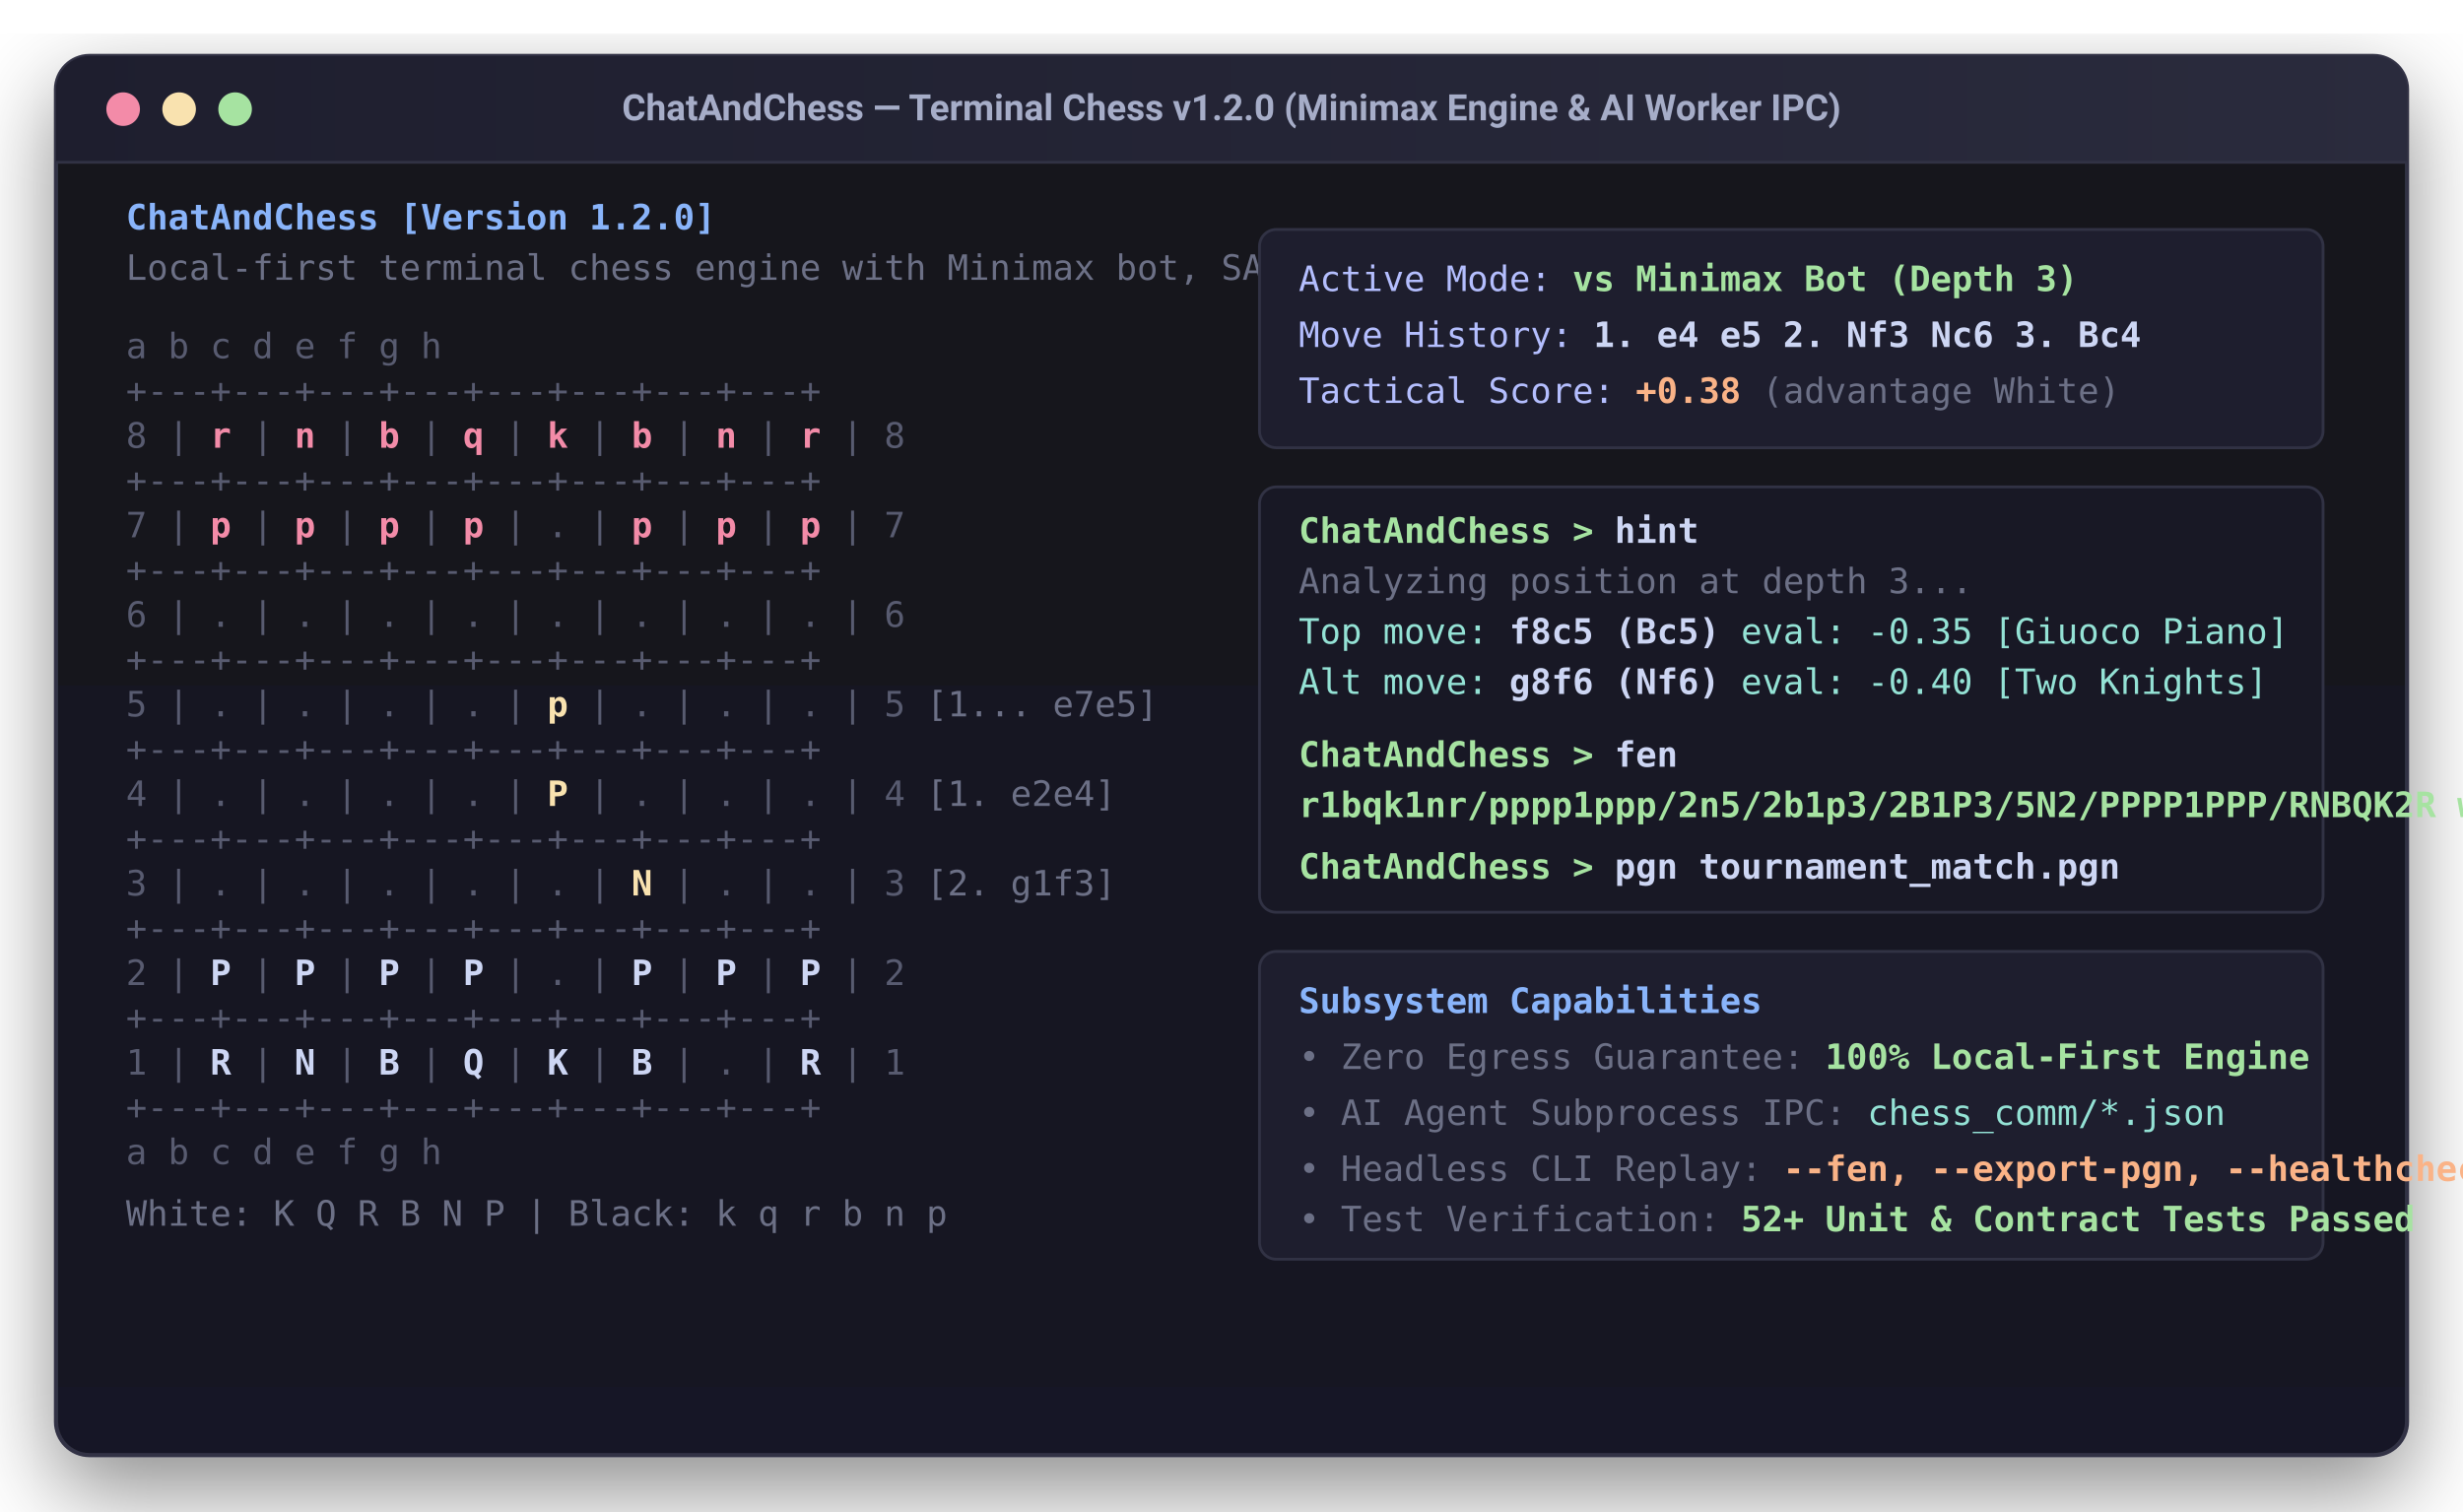
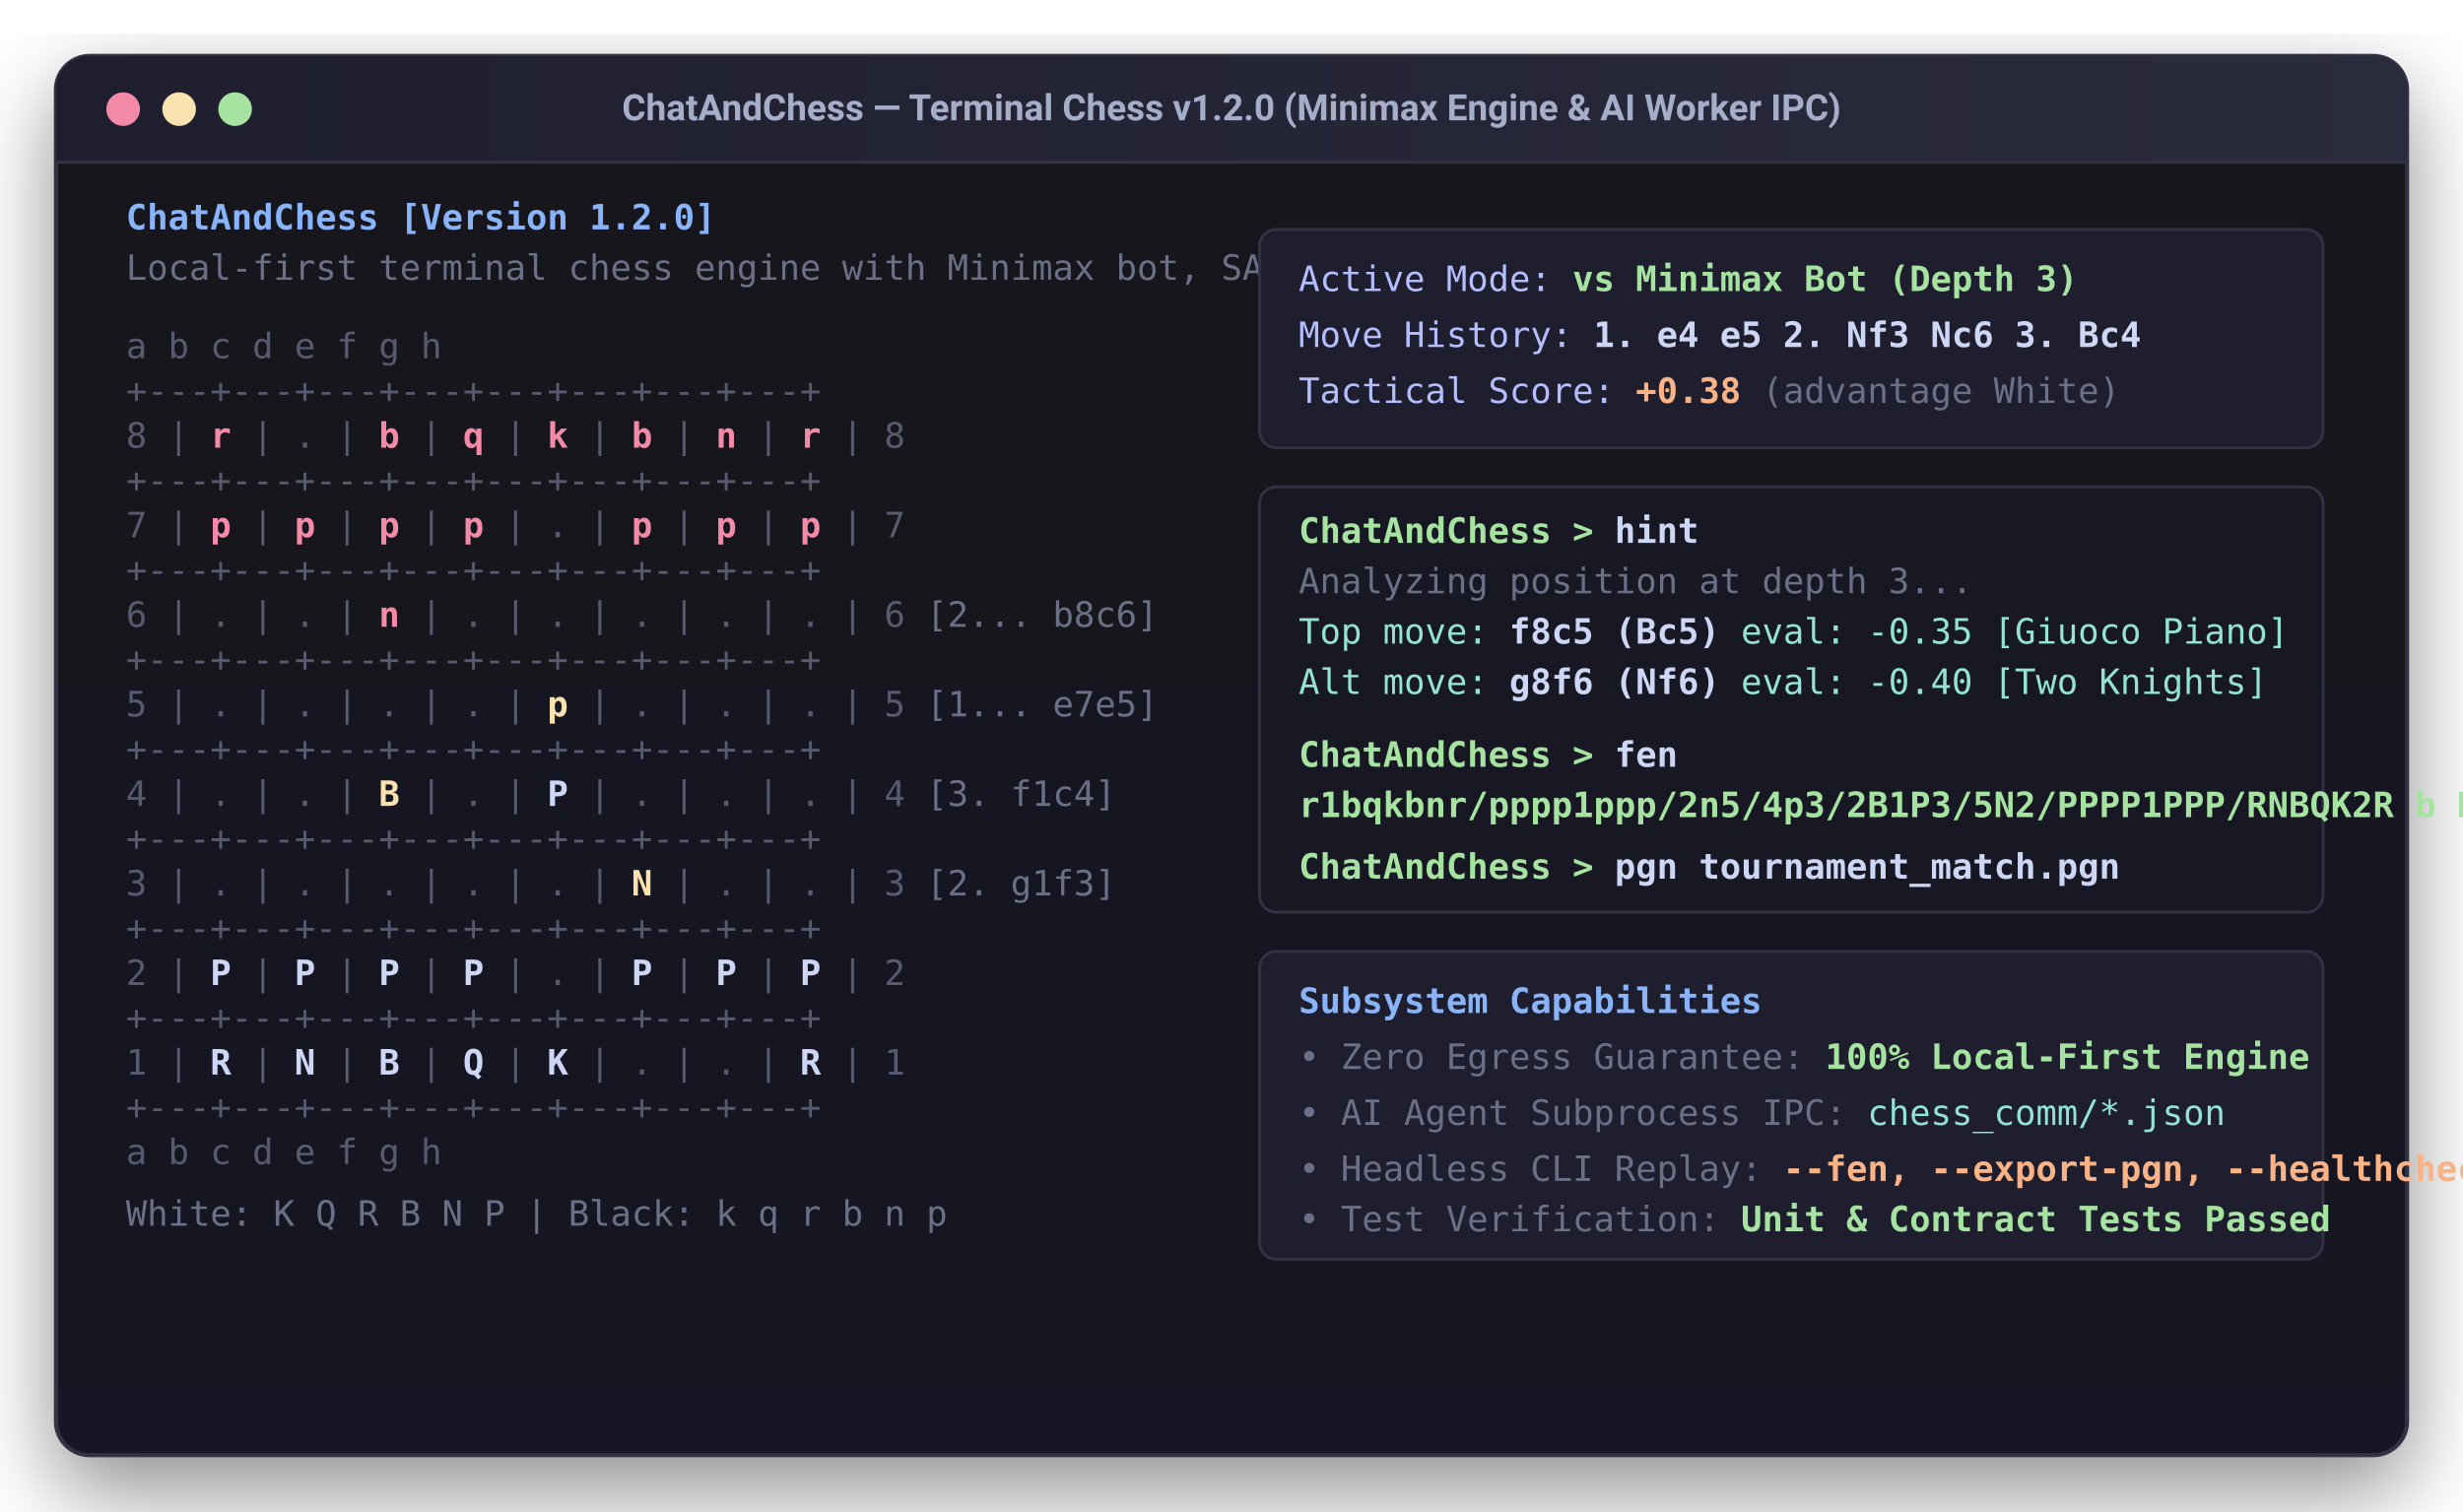
<svg xmlns="http://www.w3.org/2000/svg" viewBox="0 0 880 540" width="100%" height="100%">
  <defs>
    <filter id="shadow" x="-5%" y="-5%" width="110%" height="110%" filterUnits="userSpaceOnUse">
      <feDropShadow dx="0" dy="12" stdDeviation="16" flood-color="#000000" flood-opacity="0.45" />
    </filter>
    <linearGradient id="headerGrad" x1="0%" y1="0%" x2="100%" y2="0%">
      <stop offset="0%" stop-color="#1e1e2e" />
      <stop offset="100%" stop-color="#2a2b3d" />
    </linearGradient>
    <linearGradient id="bgGrad" x1="0%" y1="0%" x2="0%" y2="100%">
      <stop offset="0%" stop-color="#11111b" />
      <stop offset="100%" stop-color="#181825" />
    </linearGradient>
  </defs>
  <rect x="20" y="20" width="840" height="500" rx="12" fill="url(#bgGrad)" stroke="#313244" stroke-width="1.5" filter="url(#shadow)" />
  <path d="M 20,32 A 12,12 0 0,1 32,20 L 848,20 A 12,12 0 0,1 860,32 L 860,58 L 20,58 Z" fill="url(#headerGrad)" />
  <line x1="20" y1="58" x2="860" y2="58" stroke="#313244" stroke-width="1" />
  <circle cx="44" cy="39" r="6" fill="#f38ba8" />
  <circle cx="64" cy="39" r="6" fill="#f9e2af" />
  <circle cx="84" cy="39" r="6" fill="#a6e3a1" />
  <text x="440" y="43" fill="#a6adc8" font-family="-apple-system, BlinkMacSystemFont, 'Segoe UI', Roboto, Helvetica, Arial, sans-serif" font-size="13" font-weight="600" text-anchor="middle">ChatAndChess — Terminal Chess v1.2.0 (Minimax Engine &amp; AI Worker IPC)</text>
  <style>
    .code { font-family: 'Cascadia Code', 'Fira Code', 'JetBrains Mono', Consolas, Monaco, monospace; font-size: 12.5px; }
    .banner { fill: #89b4fa; font-weight: bold; }
    .muted { fill: #6c7086; }
    .accent { fill: #fab387; font-weight: bold; }
    .green { fill: #a6e3a1; font-weight: bold; }
    .cyan { fill: #94e2d5; }
    .board-edge { fill: #585b70; }
    .white-piece { fill: #cdd6f4; font-weight: bold; }
    .black-piece { fill: #f38ba8; font-weight: bold; }
    .highlight { fill: #f9e2af; font-weight: bold; }
    .prompt { fill: #a6e3a1; font-weight: bold; }
    .tag { fill: #b4befe; }
  </style>
  <g class="code" transform="translate(45, 82)">
    <text y="0" class="banner">ChatAndChess [Version 1.2.0]</text>
    <text y="18" class="muted">Local-first terminal chess engine with Minimax bot, SAN &amp; PGN export</text>
    <text y="46" class="board-edge">    a   b   c   d   e   f   g   h</text>
    <text y="62" class="board-edge">  +---+---+---+---+---+---+---+---+</text>
-     <text y="78" class="board-edge">8 | <tspan class="black-piece">r</tspan> | <tspan class="black-piece">n</tspan> | <tspan class="black-piece">b</tspan> | <tspan class="black-piece">q</tspan> | <tspan class="black-piece">k</tspan> | <tspan class="black-piece">b</tspan> | <tspan class="black-piece">n</tspan> | <tspan class="black-piece">r</tspan> | 8</text>
+     <text y="78" class="board-edge">8 | <tspan class="black-piece">r</tspan> | . | <tspan class="black-piece">b</tspan> | <tspan class="black-piece">q</tspan> | <tspan class="black-piece">k</tspan> | <tspan class="black-piece">b</tspan> | <tspan class="black-piece">n</tspan> | <tspan class="black-piece">r</tspan> | 8</text>
    <text y="94" class="board-edge">  +---+---+---+---+---+---+---+---+</text>
    <text y="110" class="board-edge">7 | <tspan class="black-piece">p</tspan> | <tspan class="black-piece">p</tspan> | <tspan class="black-piece">p</tspan> | <tspan class="black-piece">p</tspan> | . | <tspan class="black-piece">p</tspan> | <tspan class="black-piece">p</tspan> | <tspan class="black-piece">p</tspan> | 7</text>
    <text y="126" class="board-edge">  +---+---+---+---+---+---+---+---+</text>
-     <text y="142" class="board-edge">6 | . | . | . | . | . | . | . | . | 6</text>
+     <text y="142" class="board-edge">6 | . | . | <tspan class="black-piece">n</tspan> | . | . | . | . | . | 6   <tspan class="muted">[2... b8c6]</tspan>
+     </text>
    <text y="158" class="board-edge">  +---+---+---+---+---+---+---+---+</text>
    <text y="174" class="board-edge">5 | . | . | . | . | <tspan class="black-piece highlight">p</tspan> | . | . | . | 5   <tspan class="muted">[1... e7e5]</tspan>
    </text>
    <text y="190" class="board-edge">  +---+---+---+---+---+---+---+---+</text>
-     <text y="206" class="board-edge">4 | . | . | . | . | <tspan class="white-piece highlight">P</tspan> | . | . | . | 4   <tspan class="muted">[1.  e2e4]</tspan>
+     <text y="206" class="board-edge">4 | . | . | <tspan class="white-piece highlight">B</tspan> | . | <tspan class="white-piece">P</tspan> | . | . | . | 4   <tspan class="muted">[3.  f1c4]</tspan>
    </text>
    <text y="222" class="board-edge">  +---+---+---+---+---+---+---+---+</text>
    <text y="238" class="board-edge">3 | . | . | . | . | . | <tspan class="white-piece highlight">N</tspan> | . | . | 3   <tspan class="muted">[2.  g1f3]</tspan>
    </text>
    <text y="254" class="board-edge">  +---+---+---+---+---+---+---+---+</text>
    <text y="270" class="board-edge">2 | <tspan class="white-piece">P</tspan> | <tspan class="white-piece">P</tspan> | <tspan class="white-piece">P</tspan> | <tspan class="white-piece">P</tspan> | . | <tspan class="white-piece">P</tspan> | <tspan class="white-piece">P</tspan> | <tspan class="white-piece">P</tspan> | 2</text>
    <text y="286" class="board-edge">  +---+---+---+---+---+---+---+---+</text>
-     <text y="302" class="board-edge">1 | <tspan class="white-piece">R</tspan> | <tspan class="white-piece">N</tspan> | <tspan class="white-piece">B</tspan> | <tspan class="white-piece">Q</tspan> | <tspan class="white-piece">K</tspan> | <tspan class="white-piece">B</tspan> | . | <tspan class="white-piece">R</tspan> | 1</text>
+     <text y="302" class="board-edge">1 | <tspan class="white-piece">R</tspan> | <tspan class="white-piece">N</tspan> | <tspan class="white-piece">B</tspan> | <tspan class="white-piece">Q</tspan> | <tspan class="white-piece">K</tspan> | . | . | <tspan class="white-piece">R</tspan> | 1</text>
    <text y="318" class="board-edge">  +---+---+---+---+---+---+---+---+</text>
    <text y="334" class="board-edge">    a   b   c   d   e   f   g   h</text>
    <text y="356" class="muted">White: K Q R B N P  |  Black: k q r b n p</text>
  </g>
  <g class="code" transform="translate(450, 82)">
    <rect x="0" y="0" width="380" height="78" rx="6" fill="#1e1e2e" stroke="#313244" stroke-width="1" />
    <text x="14" y="22" class="tag">Active Mode: <tspan class="green">vs Minimax Bot (Depth 3)</tspan>
    </text>
    <text x="14" y="42" class="tag">Move History: <tspan class="white-piece">1. e4 e5  2. Nf3 Nc6  3. Bc4</tspan>
    </text>
    <text x="14" y="62" class="tag">Tactical Score: <tspan class="accent">+0.38</tspan>
      <tspan class="muted">(advantage White)</tspan>
    </text>
    <rect x="0" y="92" width="380" height="152" rx="6" fill="#181825" stroke="#313244" stroke-width="1" />
    <text x="14" y="112" class="prompt">ChatAndChess &gt; <tspan class="white-piece">hint</tspan>
    </text>
    <text x="14" y="130" class="muted">  Analyzing position at depth 3...</text>
    <text x="14" y="148" class="cyan">  Top move: <tspan class="white-piece">f8c5 (Bc5)</tspan> eval: -0.35 [Giuoco Piano]</text>
    <text x="14" y="166" class="cyan">  Alt move: <tspan class="white-piece">g8f6 (Nf6)</tspan> eval: -0.40 [Two Knights]</text>
    <text x="14" y="192" class="prompt">ChatAndChess &gt; <tspan class="white-piece">fen</tspan>
    </text>
-     <text x="14" y="210" class="green">  r1bqk1nr/pppp1ppp/2n5/2b1p3/2B1P3/5N2/PPPP1PPP/RNBQK2R w KQkq - 4 4</text>
+     <text x="14" y="210" class="green">  r1bqkbnr/pppp1ppp/2n5/4p3/2B1P3/5N2/PPPP1PPP/RNBQK2R b KQkq - 3 3</text>
    <text x="14" y="232" class="prompt">ChatAndChess &gt; <tspan class="white-piece">pgn tournament_match.pgn</tspan>
    </text>
    <rect x="0" y="258" width="380" height="110" rx="6" fill="#1e1e2e" stroke="#313244" stroke-width="1" />
    <text x="14" y="280" class="banner">Subsystem Capabilities</text>
    <text x="14" y="300" class="muted">• Zero Egress Guarantee: <tspan class="green">100% Local-First Engine</tspan>
    </text>
    <text x="14" y="320" class="muted">• AI Agent Subprocess IPC: <tspan class="cyan">chess_comm/*.json</tspan>
    </text>
    <text x="14" y="340" class="muted">• Headless CLI Replay: <tspan class="accent">--fen, --export-pgn, --healthcheck</tspan>
    </text>
-     <text x="14" y="358" class="muted">• Test Verification: <tspan class="green">52+ Unit &amp; Contract Tests Passed</tspan>
+     <text x="14" y="358" class="muted">• Test Verification: <tspan class="green">Unit &amp; Contract Tests Passed</tspan>
    </text>
  </g>
</svg>
